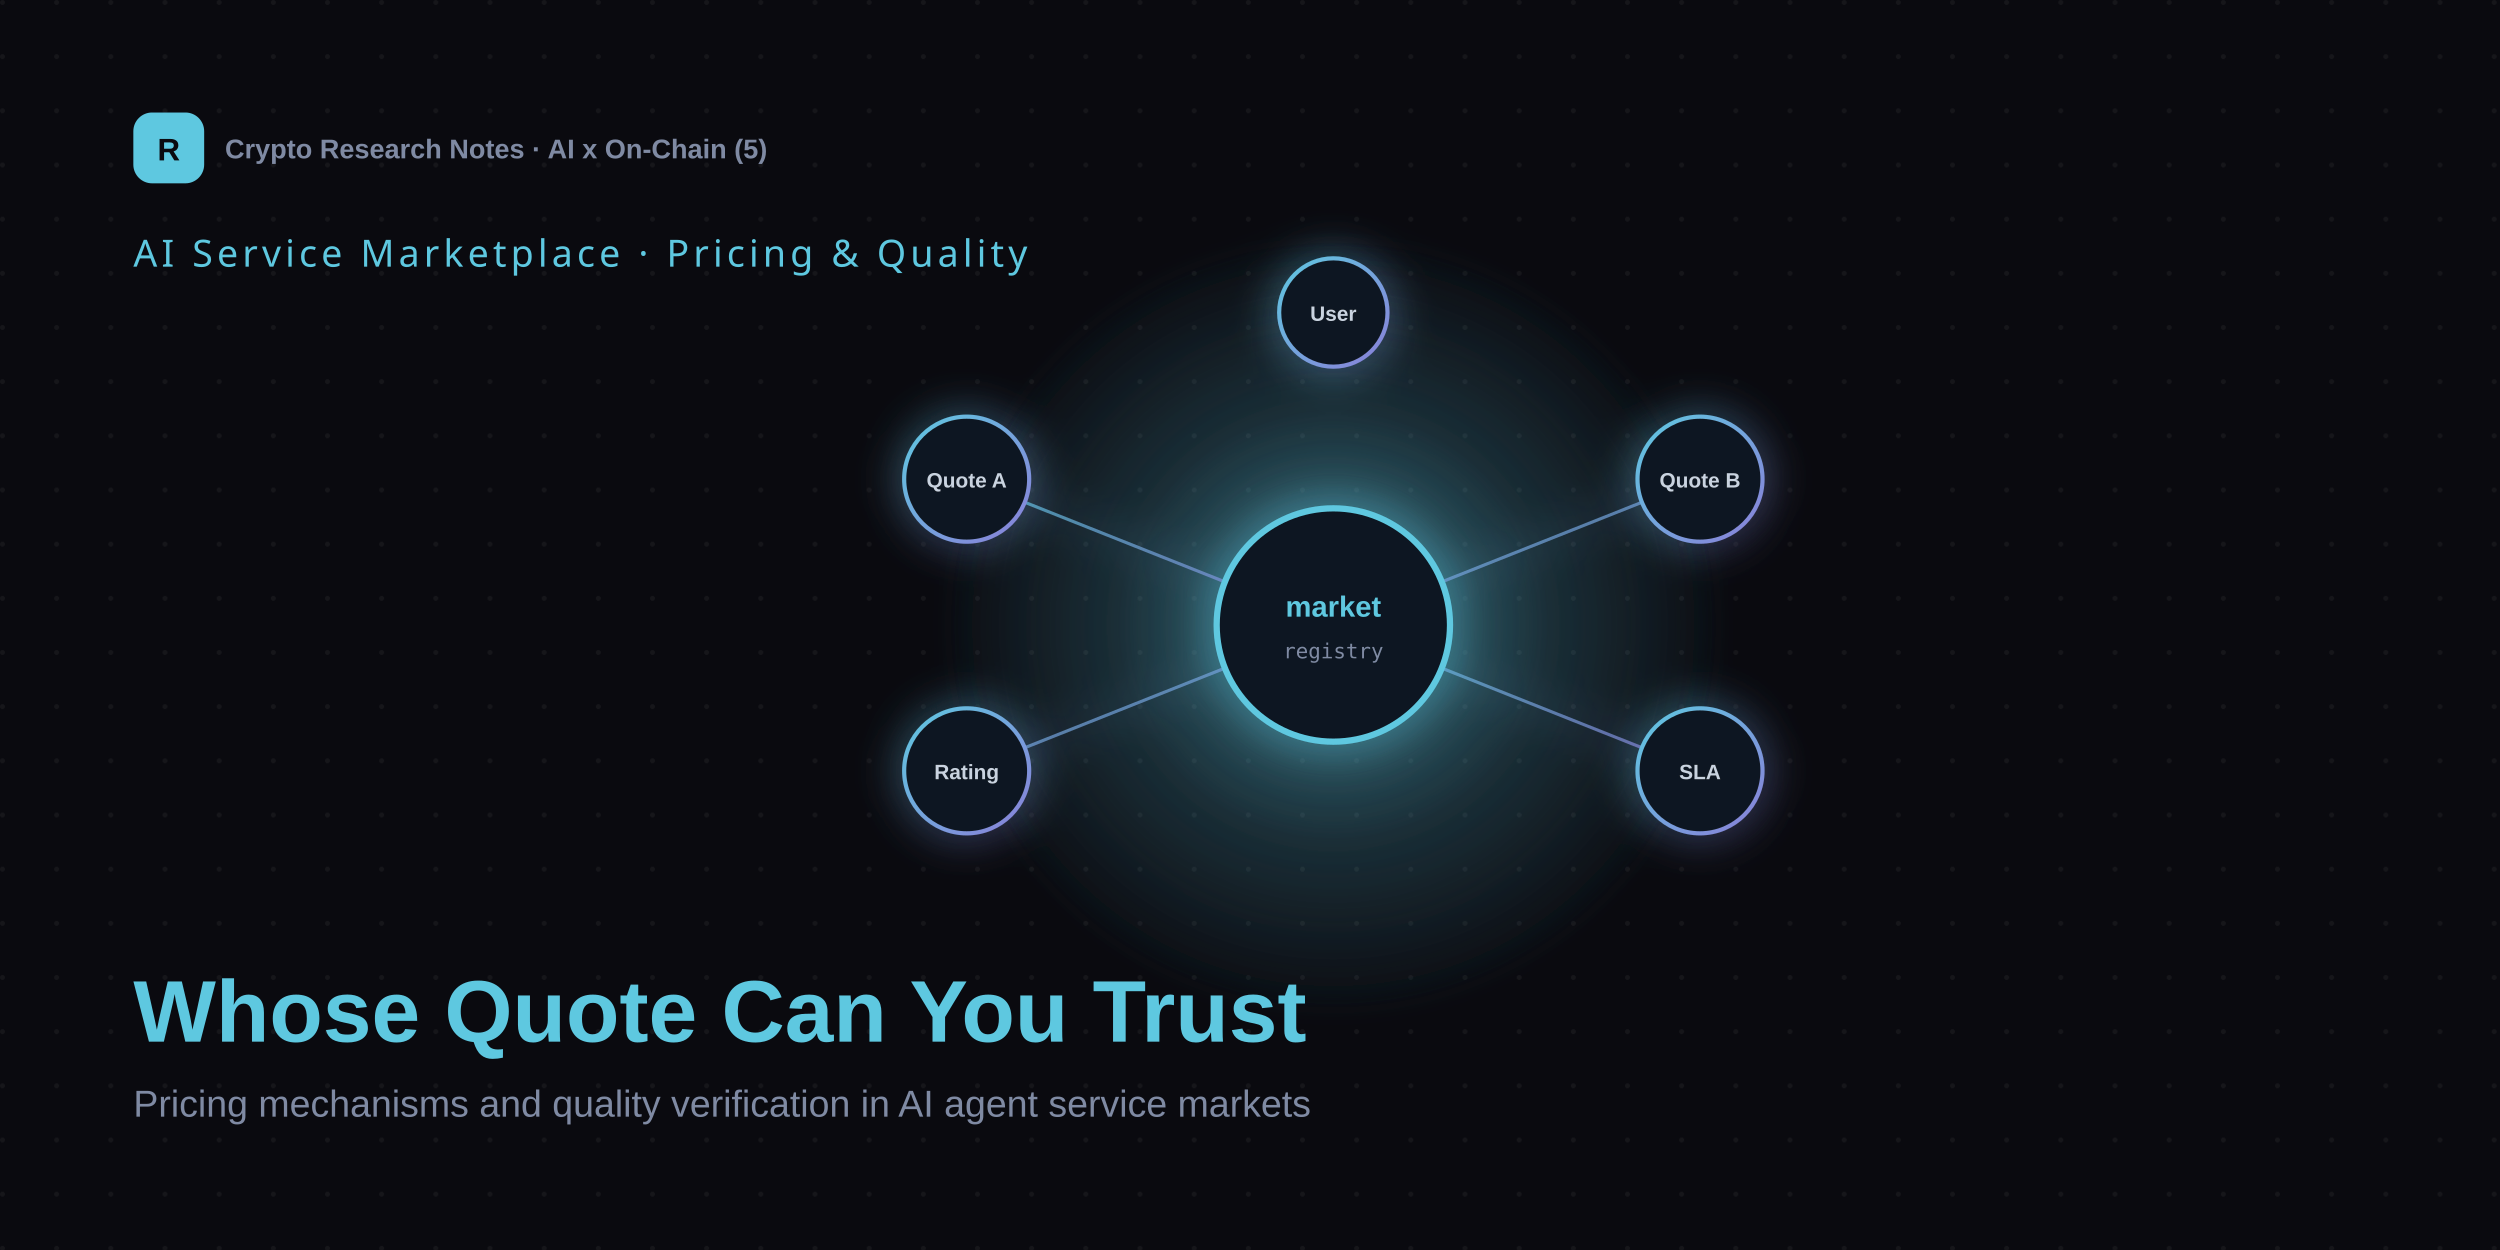
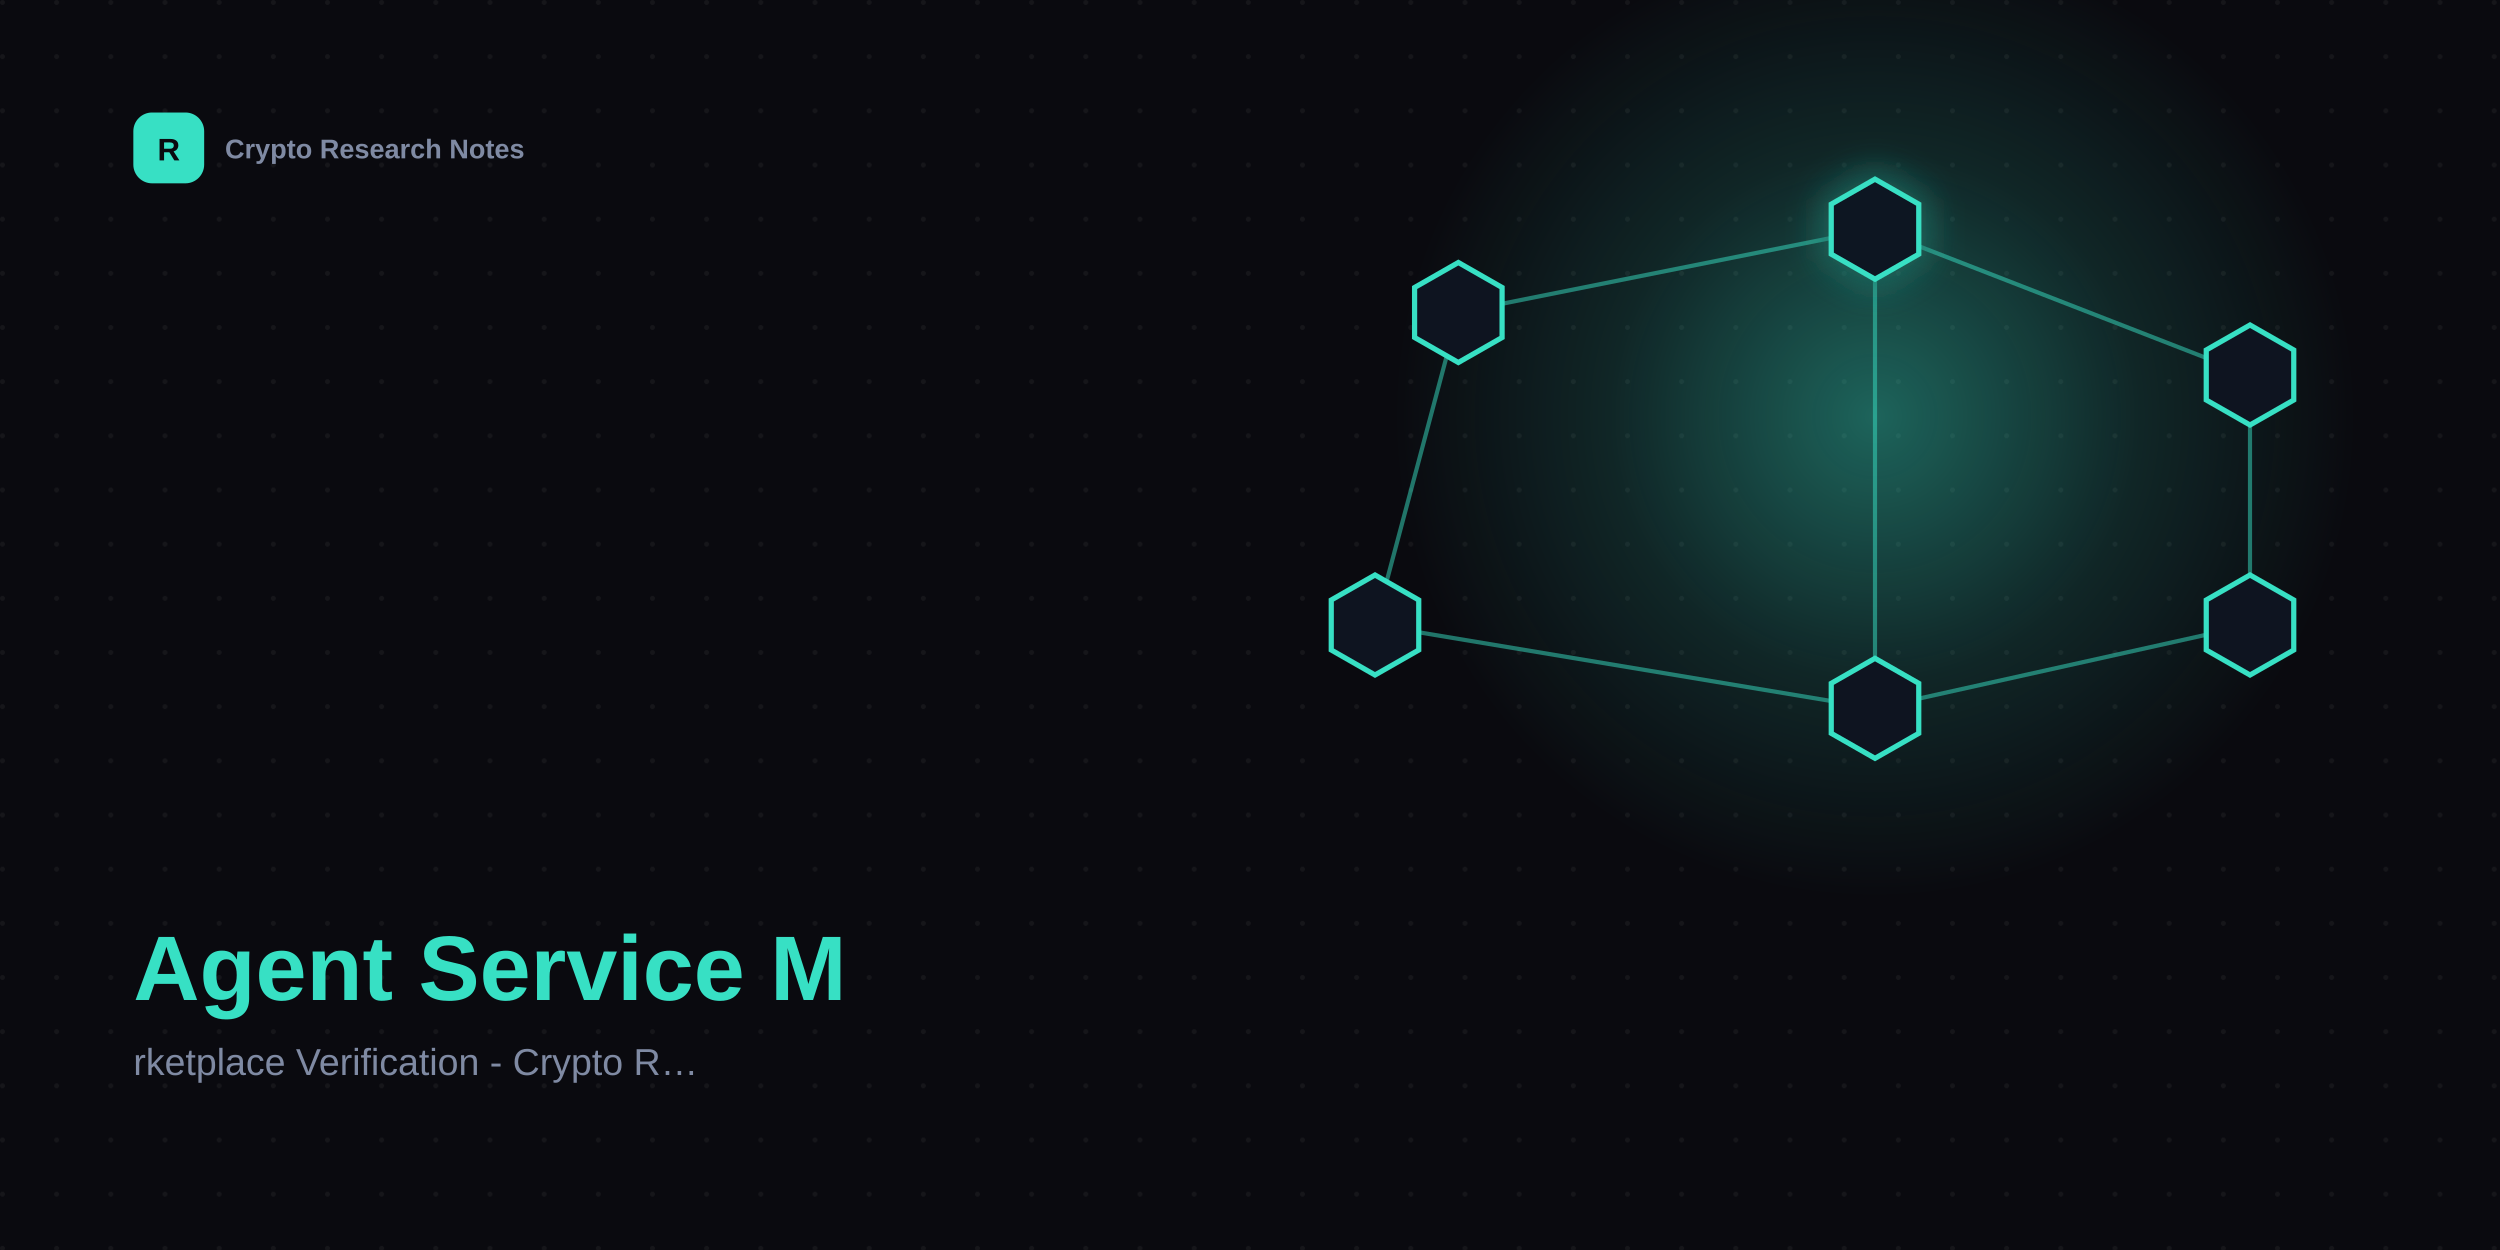
- <svg xmlns="http://www.w3.org/2000/svg" viewBox="0 0 1200 600" role="img" aria-label="AI agent service marketplace pricing and quality verification cover image">
+ <svg xmlns="http://www.w3.org/2000/svg" viewBox="0 0 1200 600" role="img" aria-label="Agent Service M：rketplace Verification - Crypto R… 主题配图">
  <defs>
-     <radialGradient id="amGlow" cx="50%" cy="50%" r="50%">
-       <stop offset="0%" stop-color="#5ec8e0" stop-opacity="0.5" />
-       <stop offset="55%" stop-color="#5ec8e0" stop-opacity="0.14" />
-       <stop offset="100%" stop-color="#5ec8e0" stop-opacity="0" />
+     <radialGradient id="glowagentservien" cx="50%" cy="50%" r="50%">
+       <stop offset="0%" stop-color="#37e0c4" stop-opacity="0.42" />
+       <stop offset="55%" stop-color="#37e0c4" stop-opacity="0.13" />
+       <stop offset="100%" stop-color="#37e0c4" stop-opacity="0" />
    </radialGradient>
-     <linearGradient id="amEdge" x1="0" y1="0" x2="1" y2="1">
-       <stop offset="0%" stop-color="#5ec8e0" />
-       <stop offset="100%" stop-color="#8a7fd9" />
+     <linearGradient id="baragentservien" x1="0" y1="1" x2="0" y2="0">
+       <stop offset="0%" stop-color="#2fb6e0" stop-opacity="0.95" />
+       <stop offset="100%" stop-color="#37e0c4" stop-opacity="0.95" />
    </linearGradient>
-     <linearGradient id="amFlow" x1="0" y1="0" x2="1" y2="0">
-       <stop offset="0%" stop-color="#8a7fd9" stop-opacity="0" />
-       <stop offset="50%" stop-color="#5ec8e0" stop-opacity="0.9" />
-       <stop offset="100%" stop-color="#5ec8e0" stop-opacity="0" />
-     </linearGradient>
-     <filter id="amSoft" x="-80%" y="-80%" width="260%" height="260%">
-       <feGaussianBlur stdDeviation="10" result="b" />
+     <filter id="softagentservien" x="-80%" y="-80%" width="260%" height="260%">
+       <feGaussianBlur stdDeviation="9" result="b" />
      <feMerge>
        <feMergeNode in="b" />
        <feMergeNode in="SourceGraphic" />
      </feMerge>
    </filter>
-     <pattern id="amDots" width="26" height="26" patternUnits="userSpaceOnUse">
+     <pattern id="dotsagentservien" width="26" height="26" patternUnits="userSpaceOnUse">
      <circle cx="1.2" cy="1.2" r="1.2" fill="#ffffff" fill-opacity="0.05" />
    </pattern>
  </defs>
  <rect width="1200" height="600" fill="#0a0a0f" />
-   <rect width="1200" height="600" fill="url(#amDots)" />
+   <rect width="1200" height="600" fill="url(#dotsagentservien)" />
  <g transform="translate(64,54)">
-     <rect x="0" y="0" width="34" height="34" rx="9" fill="#5ec8e0" />
+     <rect x="0" y="0" width="34" height="34" rx="9" fill="#37e0c4" />
    <text x="17" y="23" font-family="'Segoe UI',Arial,sans-serif" font-size="15" font-weight="700" fill="#0a0a0f" text-anchor="middle">R</text>
-     <text x="44" y="22" font-family="'Segoe UI',Arial,sans-serif" font-size="13" font-weight="600" fill="#7f8aa3">Crypto Research Notes · AI x On-Chain (5)</text>
+     <text x="44" y="22" font-family="'Segoe UI',Arial,sans-serif" font-size="13" font-weight="600" fill="#7f8aa3">Crypto Research Notes</text>
  </g>
-   <text x="64" y="128" font-family="'Consolas','Segoe UI',monospace" font-size="18" letter-spacing="2" fill="#5ec8e0">AI Service Marketplace · Pricing &amp; Quality</text>
-   <g transform="translate(640,300)" filter="url(#amSoft)">
-     <circle r="190" fill="url(#amGlow)" opacity="0.7" />
-     <g stroke="url(#amEdge)" stroke-width="1.5" opacity="0.7">
-       <line x1="0" y1="0" x2="-176" y2="-70" />
-       <line x1="0" y1="0" x2="176" y2="-70" />
-       <line x1="0" y1="0" x2="-176" y2="70" />
-       <line x1="0" y1="0" x2="176" y2="70" />
-       <line x1="0" y1="0" x2="0" y2="-150" />
+   <circle cx="900" cy="200" r="230" fill="url(#glowagentservien)" />
+   <g>
+     <line x1="700" y1="150" x2="900" y2="110" stroke="#37e0c4" stroke-width="2" opacity="0.5" />
+     <line x1="900" y1="110" x2="1080" y2="180" stroke="#37e0c4" stroke-width="2" opacity="0.5" />
+     <line x1="700" y1="150" x2="660" y2="300" stroke="#37e0c4" stroke-width="2" opacity="0.5" />
+     <line x1="900" y1="110" x2="900" y2="340" stroke="#37e0c4" stroke-width="2" opacity="0.5" />
+     <line x1="1080" y1="180" x2="1080" y2="300" stroke="#37e0c4" stroke-width="2" opacity="0.5" />
+     <line x1="660" y1="300" x2="900" y2="340" stroke="#37e0c4" stroke-width="2" opacity="0.5" />
+     <line x1="900" y1="340" x2="1080" y2="300" stroke="#37e0c4" stroke-width="2" opacity="0.5" />
+     <g transform="translate(700,150)">
+       <polygon points="0,-24 21,-12 21,12 0,24 -21,12 -21,-12" fill="#0e1420" stroke="#37e0c4" stroke-width="2.5" />
    </g>
-     <circle cx="0" cy="0" r="56" fill="#0c1620" stroke="#5ec8e0" stroke-width="3" />
-     <text x="0" y="-4" font-family="'Segoe UI',Arial,sans-serif" font-size="14" font-weight="800" fill="#5ec8e0" text-anchor="middle">market</text>
-     <text x="0" y="16" font-family="'Consolas',monospace" font-size="10" fill="#7f8aa3" text-anchor="middle">registry</text>
-     <g fill="#111820" stroke="url(#amEdge)" stroke-width="2">
-       <circle cx="-176" cy="-70" r="30" />
-       <circle cx="176" cy="-70" r="30" />
-       <circle cx="-176" cy="70" r="30" />
-       <circle cx="176" cy="70" r="30" />
-       <circle cx="0" cy="-150" r="26" />
+     <g transform="translate(900,110)">
+       <polygon points="0,-24 21,-12 21,12 0,24 -21,12 -21,-12" fill="#0e1420" stroke="#37e0c4" stroke-width="2.5" filter="url(#softagentservien)" />
    </g>
-     <g font-family="'Segoe UI',Arial,sans-serif" font-size="10" font-weight="600" fill="#c9d3e0" text-anchor="middle">
-       <text x="-176" y="-66">Quote A</text>
-       <text x="176" y="-66">Quote B</text>
-       <text x="-176" y="74">Rating</text>
-       <text x="176" y="74">SLA</text>
-       <text x="0" y="-146">User</text>
+     <g transform="translate(1080,180)">
+       <polygon points="0,-24 21,-12 21,12 0,24 -21,12 -21,-12" fill="#0e1420" stroke="#37e0c4" stroke-width="2.5" />
+     </g>
+     <g transform="translate(660,300)">
+       <polygon points="0,-24 21,-12 21,12 0,24 -21,12 -21,-12" fill="#0e1420" stroke="#37e0c4" stroke-width="2.5" />
+     </g>
+     <g transform="translate(900,340)">
+       <polygon points="0,-24 21,-12 21,12 0,24 -21,12 -21,-12" fill="#0e1420" stroke="#37e0c4" stroke-width="2.5" />
+     </g>
+     <g transform="translate(1080,300)">
+       <polygon points="0,-24 21,-12 21,12 0,24 -21,12 -21,-12" fill="#0e1420" stroke="#37e0c4" stroke-width="2.5" />
    </g>
  </g>
  <g font-family="'Segoe UI',Arial,sans-serif" font-weight="800">
-     <text x="64" y="500" font-size="42" fill="#5ec8e0">Whose Quote Can You Trust</text>
+     <text font-size="44" fill="#37e0c4">
+       <tspan x="64" y="480">Agent Service M</tspan>
+     </text>
  </g>
-   <text x="64" y="536" font-family="'Segoe UI',Arial,sans-serif" font-size="18" fill="#7f8aa3">Pricing mechanisms and quality verification in AI agent service markets</text>
+   <text x="64" y="516" font-family="'Segoe UI',Arial,sans-serif" font-size="18" fill="#7f8aa3">rketplace Verification - Crypto R…</text>
</svg>
